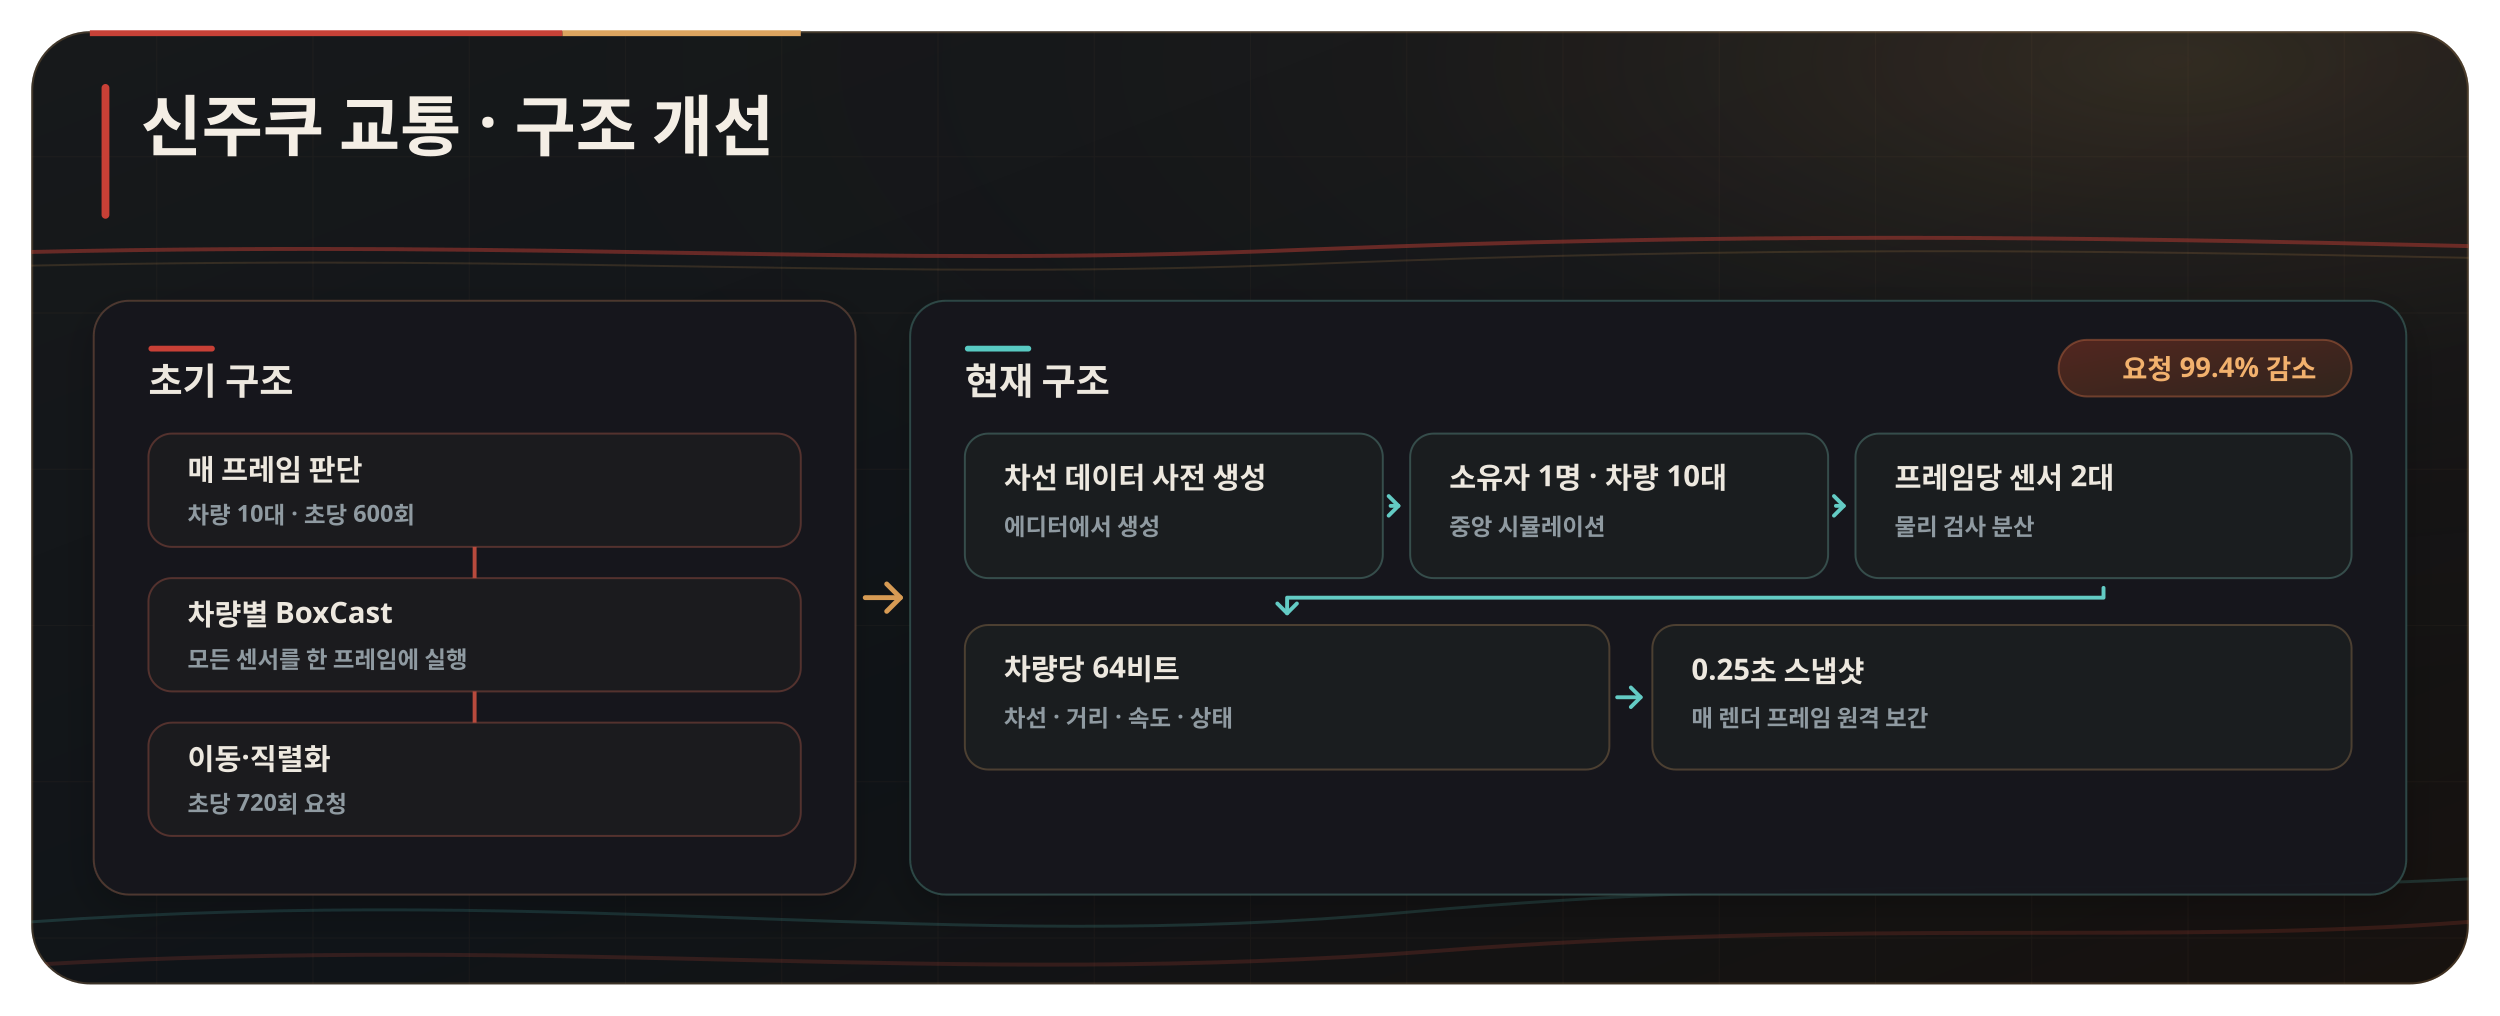
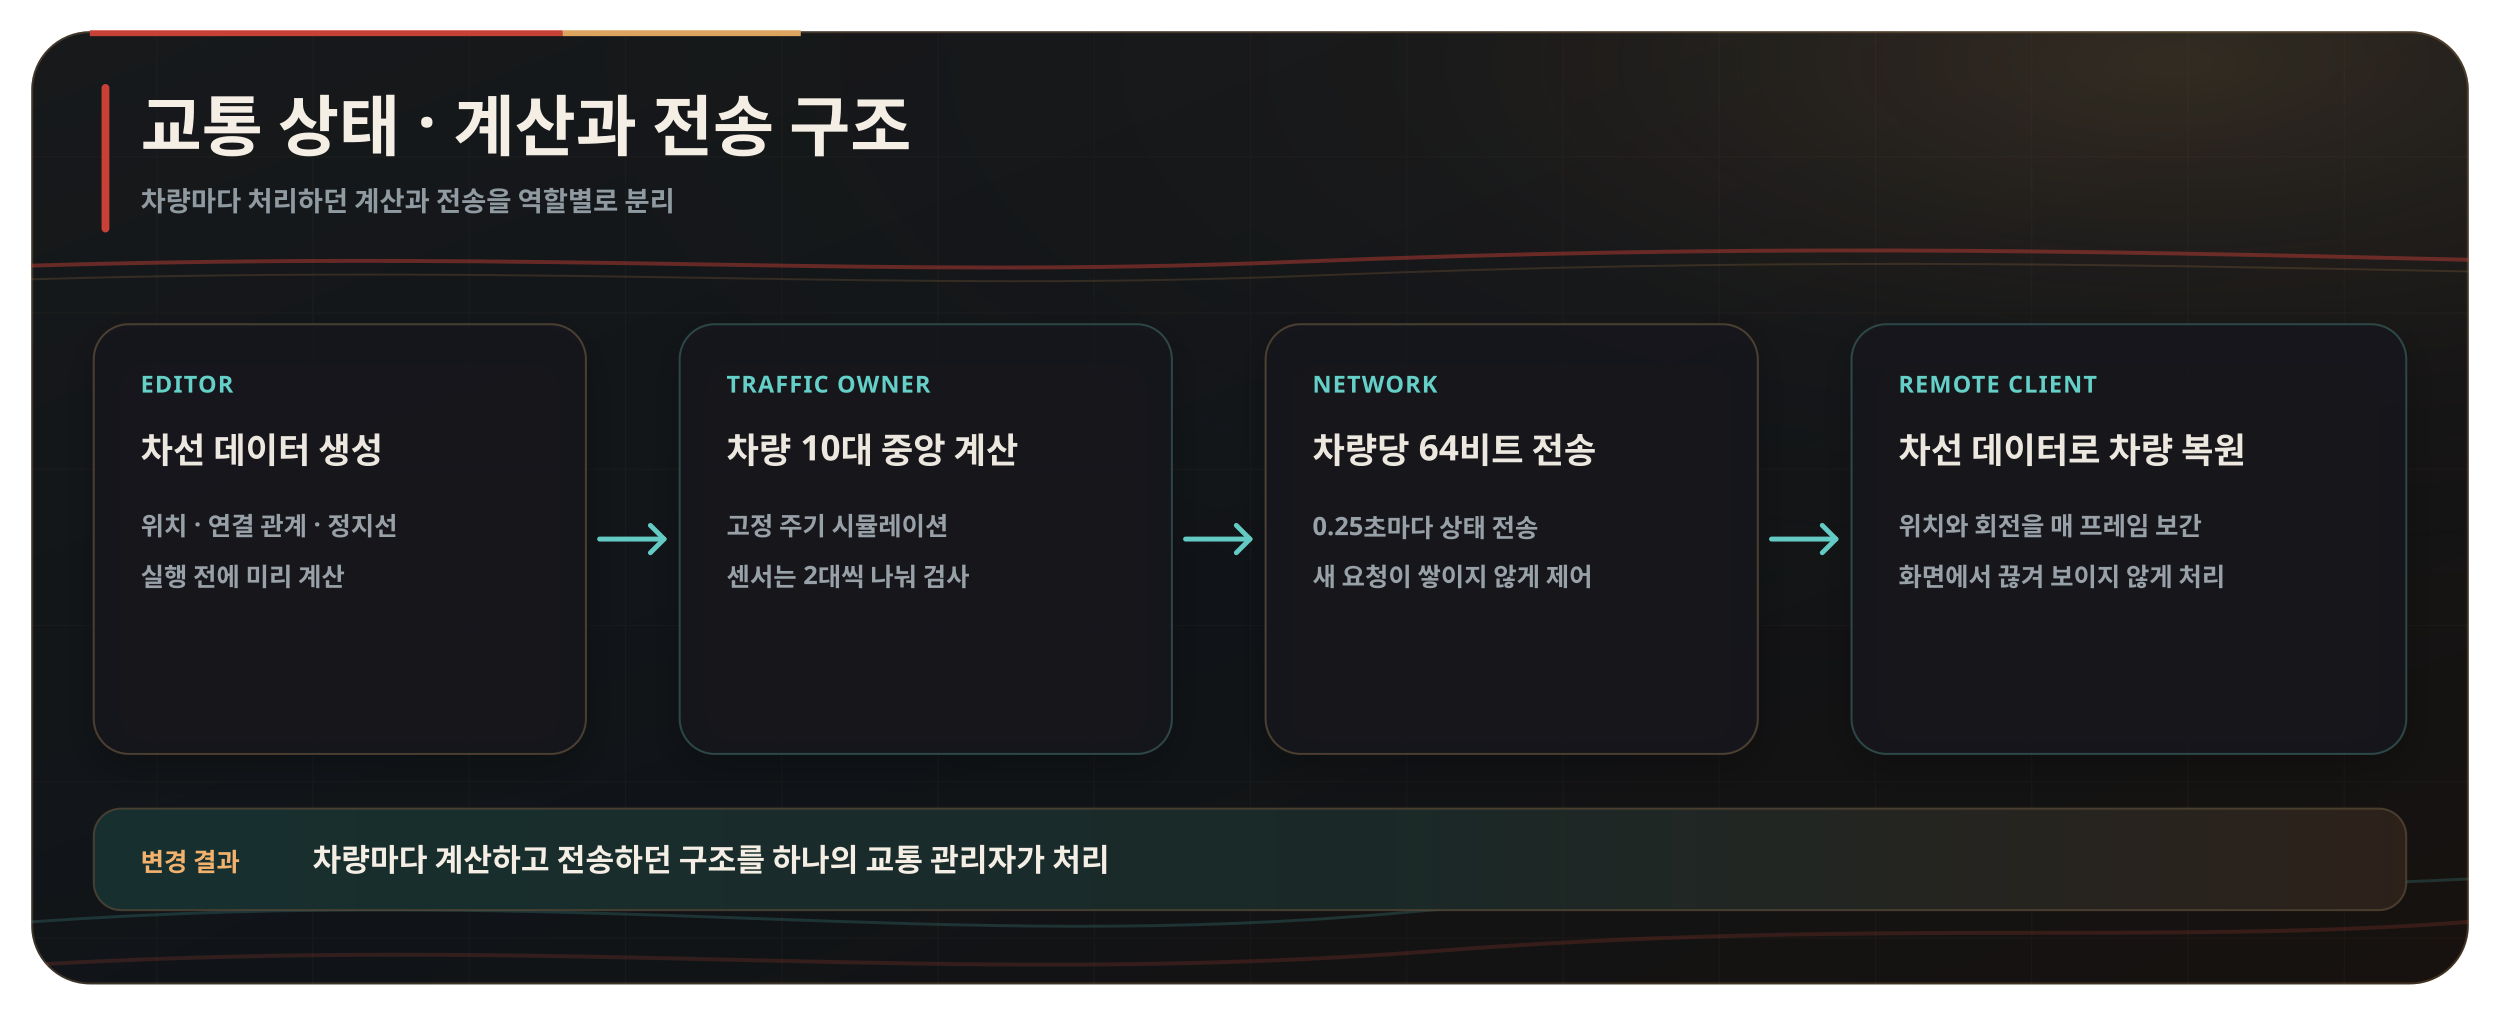
<svg xmlns="http://www.w3.org/2000/svg" width="1280" height="520" viewBox="0 0 1280 520" role="img" aria-labelledby="title desc">
  <defs>
    <linearGradient id="panelBackground" x1="0" y1="0" x2="1" y2="1">
      <stop offset="0" stop-color="#17191b" />
      <stop offset="0.55" stop-color="#101418" />
      <stop offset="1" stop-color="#17120f" />
    </linearGradient>
    <radialGradient id="stationLight" cx="88%" cy="3%" r="76%">
      <stop offset="0" stop-color="#d69a50" stop-opacity="0.17" />
      <stop offset="0.42" stop-color="#a46531" stop-opacity="0.045" />
      <stop offset="1" stop-color="#000000" stop-opacity="0" />
    </radialGradient>
-     <linearGradient id="currentChip" x1="0" y1="0" x2="1" y2="1">
-       <stop offset="0" stop-color="#52261f" />
-       <stop offset="1" stop-color="#30251d" />
+     <linearGradient id="resultBar" x1="0" y1="0" x2="1" y2="0">
+       <stop offset="0" stop-color="#17302f" />
+       <stop offset="0.55" stop-color="#1a2928" />
+       <stop offset="1" stop-color="#2d211a" />
    </linearGradient>
    <pattern id="streetGrid" width="80" height="80" patternUnits="userSpaceOnUse">
      <path d="M80 0H0V80" fill="none" stroke="#e9c08a" stroke-opacity="0.035" />
    </pattern>
    <filter id="cardShadow" x="-8%" y="-12%" width="116%" height="130%">
      <feDropShadow dx="0" dy="7" stdDeviation="10" flood-color="#000000" flood-opacity="0.24" />
    </filter>
    <clipPath id="panelClip">
      <rect x="16" y="16" width="1248" height="488" rx="30" />
    </clipPath>
    <style>
      text { font-family: Pretendard, "Noto Sans KR", "Segoe UI", sans-serif; }
      .title { fill: #f4eee5; font-size: 34px; font-weight: 750; }
-       .section { fill: #ede8df; font-size: 19px; font-weight: 700; }
-       .chip { fill: #f2b16d; font-size: 14px; font-weight: 750; }
-       .node-title { fill: #ede8df; font-size: 15px; font-weight: 700; }
-       .node-detail { fill: #8f9aa1; font-size: 12px; font-weight: 600; }
+       .subtitle { fill: #8f9aa1; font-size: 14px; font-weight: 600; }
+       .role { fill: #64d0c8; font-size: 12px; font-weight: 750; letter-spacing: 0.6px; }
+       .card-title { fill: #ede8df; font-size: 18px; font-weight: 700; }
+       .card-body { fill: #97a1a7; font-size: 13px; font-weight: 600; }
+       .result-label { fill: #f2b16d; font-size: 13px; font-weight: 750; }
+       .result-text { fill: #f4eee5; font-size: 16px; font-weight: 700; }
    </style>
  </defs>
  <g clip-path="url(#panelClip)">
    <rect x="16" y="16" width="1248" height="488" rx="30" fill="url(#panelBackground)" />
    <rect x="16" y="16" width="1248" height="488" rx="30" fill="url(#stationLight)" />
    <rect x="16" y="16" width="1248" height="488" rx="30" fill="url(#streetGrid)" />
-     <path d="M16 129 C290 123 445 137 664 128 C890 119 1055 121 1264 126" fill="none" stroke="#a83831" stroke-opacity="0.56" stroke-width="2" />
-     <path d="M16 136 C295 130 456 144 675 135 C902 126 1068 128 1264 132" fill="none" stroke="#df9d53" stroke-opacity="0.16" />
+     <path d="M16 136 C290 128 445 143 664 134 C890 125 1055 128 1264 133" fill="none" stroke="#a83831" stroke-opacity="0.56" stroke-width="2" />
+     <path d="M16 143 C295 135 456 150 675 141 C902 132 1068 135 1264 139" fill="none" stroke="#df9d53" stroke-opacity="0.16" />
    <path d="M16 472 C300 452 483 489 721 467 C943 447 1088 459 1264 450" fill="none" stroke="#54c9c2" stroke-opacity="0.18" stroke-width="1.5" />
    <path d="M16 494 C292 478 484 506 734 487 C951 470 1110 484 1264 472" fill="none" stroke="#b34236" stroke-opacity="0.22" stroke-width="2" />
  </g>
  <rect x="16.5" y="16.5" width="1247" height="487" rx="29.5" fill="none" stroke="#b98a55" stroke-opacity="0.26" />
  <path d="M46 17 H288" stroke="#c74137" stroke-width="3" />
  <path d="M288 17 H410" stroke="#dca45f" stroke-width="3" />
-   <rect x="52" y="43" width="4" height="69" rx="2" fill="#c84036" />
-   <text x="72" y="77" class="title">신주쿠 교통 · 구조 개선</text>
+   <rect x="52" y="43" width="4" height="76" rx="2" fill="#c84036" />
+   <text x="72" y="77" class="title">교통 상태 · 계산과 전송 구조</text>
+   <text x="72" y="108" class="subtitle">차량마다 처리하던 계산과 전송을 역할별로 분리</text>
  <g filter="url(#cardShadow)">
-     <rect x="48" y="154" width="390" height="304" rx="18" fill="#14191d" fill-opacity="0.96" stroke="#5c4036" stroke-opacity="0.78" />
-     <rect x="466" y="154" width="766" height="304" rx="18" fill="#14191d" fill-opacity="0.96" stroke="#355553" stroke-opacity="0.78" />
+     <rect x="48" y="166" width="252" height="220" rx="18" fill="#14191d" fill-opacity="0.97" stroke="#5b4b38" stroke-opacity="0.78" />
+     <rect x="348" y="166" width="252" height="220" rx="18" fill="#14191d" fill-opacity="0.97" stroke="#355553" stroke-opacity="0.78" />
+     <rect x="648" y="166" width="252" height="220" rx="18" fill="#14191d" fill-opacity="0.97" stroke="#5b4b38" stroke-opacity="0.78" />
+     <rect x="948" y="166" width="284" height="220" rx="18" fill="#14191d" fill-opacity="0.97" stroke="#355553" stroke-opacity="0.78" />
  </g>
-   <rect x="76" y="177" width="34" height="3" rx="1.5" fill="#c84036" />
-   <text x="76" y="202" class="section">초기 구조</text>
-   <rect x="76" y="222" width="334" height="58" rx="12" fill="#1b1b1e" stroke="#6b3c35" stroke-opacity="0.72" />
-   <text x="96" y="246" class="node-title">매 프레임 판단</text>
-   <text x="96" y="268" class="node-detail">차량 10대 · 초당 600회</text>
-   <rect x="76" y="296" width="334" height="58" rx="12" fill="#1b1b1e" stroke="#6b3c35" stroke-opacity="0.72" />
-   <text x="96" y="320" class="node-title">차량별 BoxCast</text>
-   <text x="96" y="342" class="node-detail">모든 센서를 한 프레임에 실행</text>
-   <rect x="76" y="370" width="334" height="58" rx="12" fill="#1b1b1e" stroke="#6b3c35" stroke-opacity="0.72" />
-   <text x="96" y="394" class="node-title">이동·직렬화</text>
-   <text x="96" y="416" class="node-detail">초당 720회 요청</text>
-   <path d="M243 280 V296 M243 354 V370" stroke="#b84a3d" stroke-width="2" />
-   <path d="M443 306 H461" stroke="#d79b54" stroke-width="2.5" stroke-linecap="round" />
-   <path d="M454 299 L461 306 L454 313" fill="none" stroke="#d79b54" stroke-width="2.5" stroke-linecap="round" stroke-linejoin="round" />
-   <rect x="494" y="177" width="34" height="3" rx="1.5" fill="#58c9c2" />
-   <text x="494" y="202" class="section">현재 구조</text>
-   <rect x="1054" y="174" width="150" height="29" rx="14.5" fill="url(#currentChip)" stroke="#a85b3b" stroke-opacity="0.55" />
-   <text x="1186" y="194" text-anchor="end" class="chip">요청 99.4% 감소</text>
-   <rect x="494" y="222" width="214" height="74" rx="12" fill="#1a1d1f" stroke="#42615e" stroke-opacity="0.72" />
-   <text x="514" y="250" class="node-title">차선 데이터 사전 생성</text>
-   <text x="514" y="274" class="node-detail">에디터에서 생성</text>
-   <rect x="722" y="222" width="214" height="74" rx="12" fill="#1a1d1f" stroke="#42615e" stroke-opacity="0.72" />
-   <text x="742" y="250" class="node-title">소유자 1명 · 차량 10대</text>
-   <text x="742" y="274" class="node-detail">중앙 시뮬레이션</text>
-   <rect x="950" y="222" width="254" height="74" rx="12" fill="#1a1d1f" stroke="#42615e" stroke-opacity="0.72" />
-   <text x="970" y="250" class="node-title">프레임당 센서 2대</text>
-   <text x="970" y="274" class="node-detail">물리 검사 분산</text>
-   <rect x="494" y="320" width="330" height="74" rx="12" fill="#1a1d1f" stroke="#5b4b38" stroke-opacity="0.78" />
-   <text x="514" y="348" class="node-title">차량당 64비트</text>
-   <text x="514" y="372" class="node-detail">차선 · 거리 · 속도 · 상태</text>
-   <rect x="846" y="320" width="358" height="74" rx="12" fill="#1a1d1f" stroke="#5b4b38" stroke-opacity="0.78" />
-   <text x="866" y="348" class="node-title">0.25초 스냅샷</text>
-   <text x="866" y="372" class="node-detail">매 렌더 프레임 원격 보간</text>
-   <g fill="none" stroke="#63cbc4" stroke-width="2" stroke-linecap="round" stroke-linejoin="round">
-     <path d="M712 259 H716" />
-     <path d="M711 254 L716 259 L711 264" />
-     <path d="M940 259 H944" />
-     <path d="M939 254 L944 259 L939 264" />
-     <path d="M1077 301 V306 H659 V314" />
-     <path d="M654 309 L659 314 L664 309" />
-     <path d="M828 357 H840" />
-     <path d="M835 352 L840 357 L835 362" />
+   <text x="72" y="201" class="role">EDITOR</text>
+   <text x="72" y="237" class="card-title">차선 데이터 생성</text>
+   <text x="72" y="274" class="card-body">위치 · 연결 관계 · 정지선</text>
+   <text x="72" y="300" class="card-body">실행 전에 미리 계산</text>
+   <text x="372" y="201" class="role">TRAFFIC OWNER</text>
+   <text x="372" y="237" class="card-title">차량 10대 중앙 계산</text>
+   <text x="372" y="274" class="card-body">고정 주기 시뮬레이션</text>
+   <text x="372" y="300" class="card-body">센서는 2대씩 나눠 검사</text>
+   <text x="672" y="201" class="role">NETWORK</text>
+   <text x="672" y="237" class="card-title">차량당 64비트 전송</text>
+   <text x="672" y="274" class="card-body">0.25초마다 상태 전송</text>
+   <text x="672" y="300" class="card-body">새 요청이 쌓이지 않게 제어</text>
+   <text x="972" y="201" class="role">REMOTE CLIENT</text>
+   <text x="972" y="237" class="card-title">차선 데이터로 차량 복원</text>
+   <text x="972" y="274" class="card-body">위치와 회전을 매 프레임 보간</text>
+   <text x="972" y="300" class="card-body">화면에서 끊겨 보이지 않게 처리</text>
+   <g fill="none" stroke="#63cbc4" stroke-width="2.5" stroke-linecap="round" stroke-linejoin="round">
+     <path d="M307 276 H340" />
+     <path d="M333 269 L340 276 L333 283" />
+     <path d="M607 276 H640" />
+     <path d="M633 269 L640 276 L633 283" />
+     <path d="M907 276 H940" />
+     <path d="M933 269 L940 276 L933 283" />
  </g>
+   <rect x="48" y="414" width="1184" height="52" rx="14" fill="url(#resultBar)" stroke="#5b4b38" stroke-opacity="0.72" />
+   <text x="72" y="446" class="result-label">변경 결과</text>
+   <text x="160" y="446" class="result-text">차량마다 계산하고 전송하던 구조를 하나의 교통 관리자가 처리</text>
</svg>
